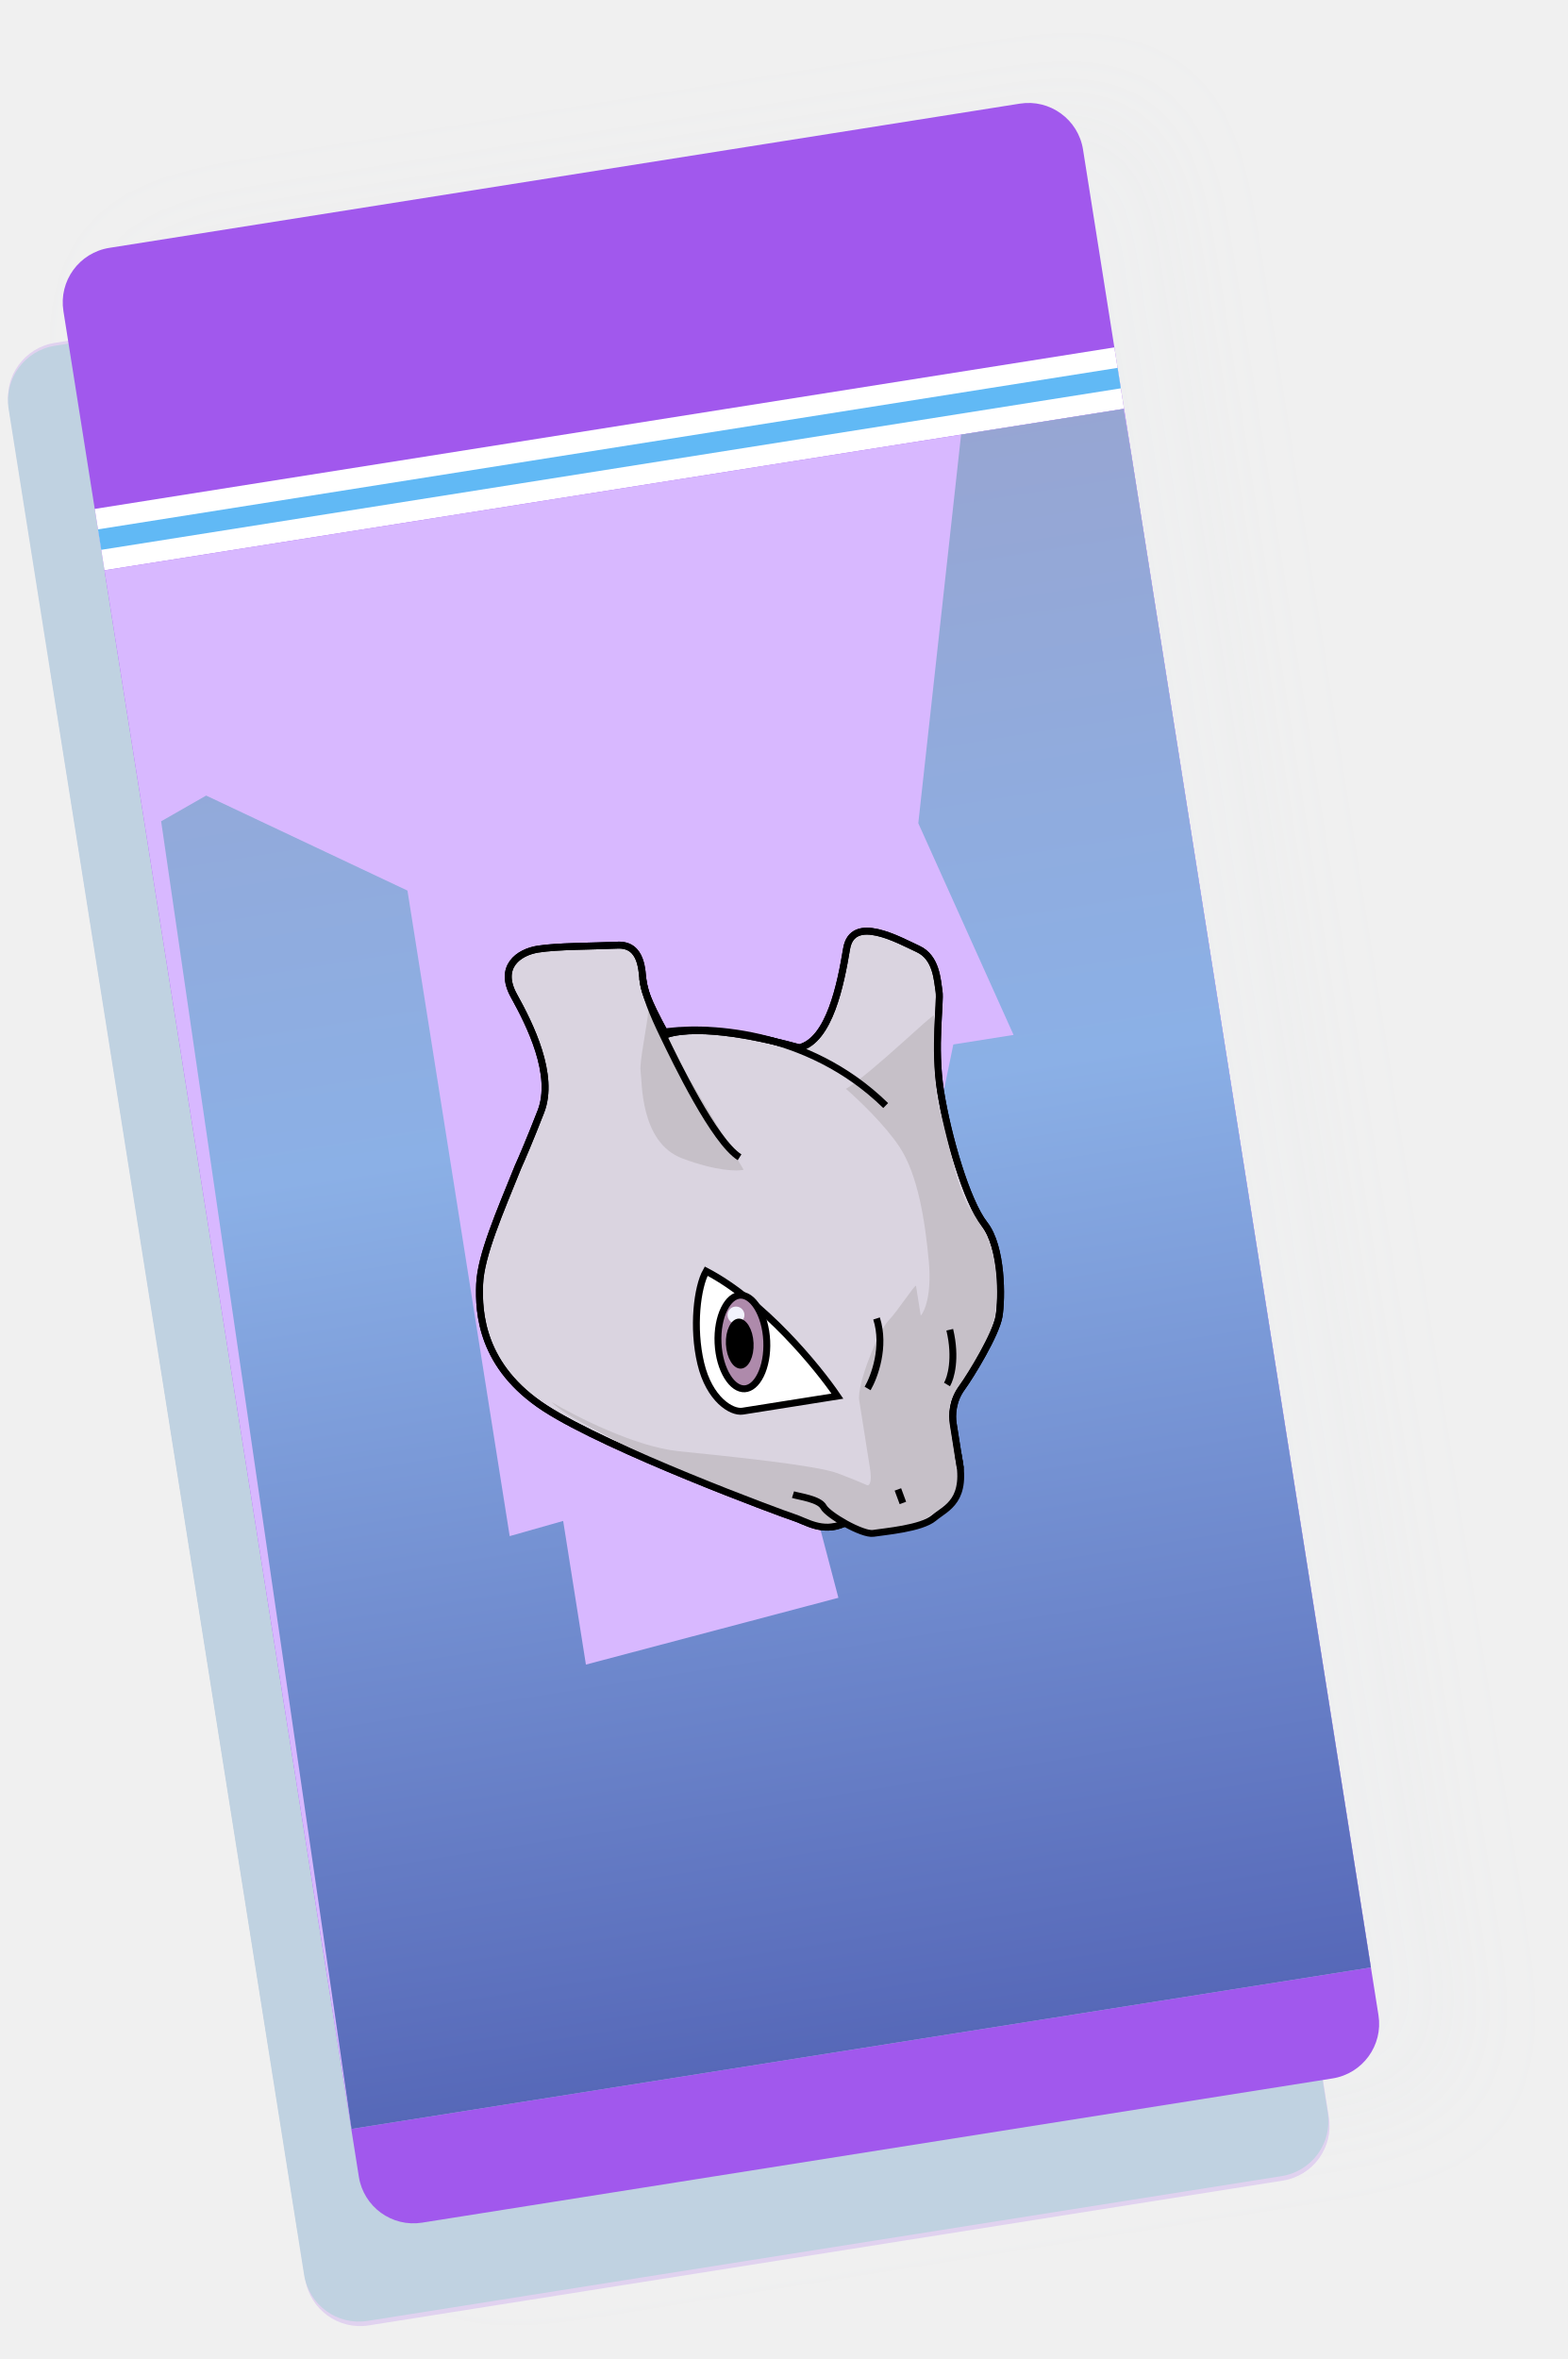
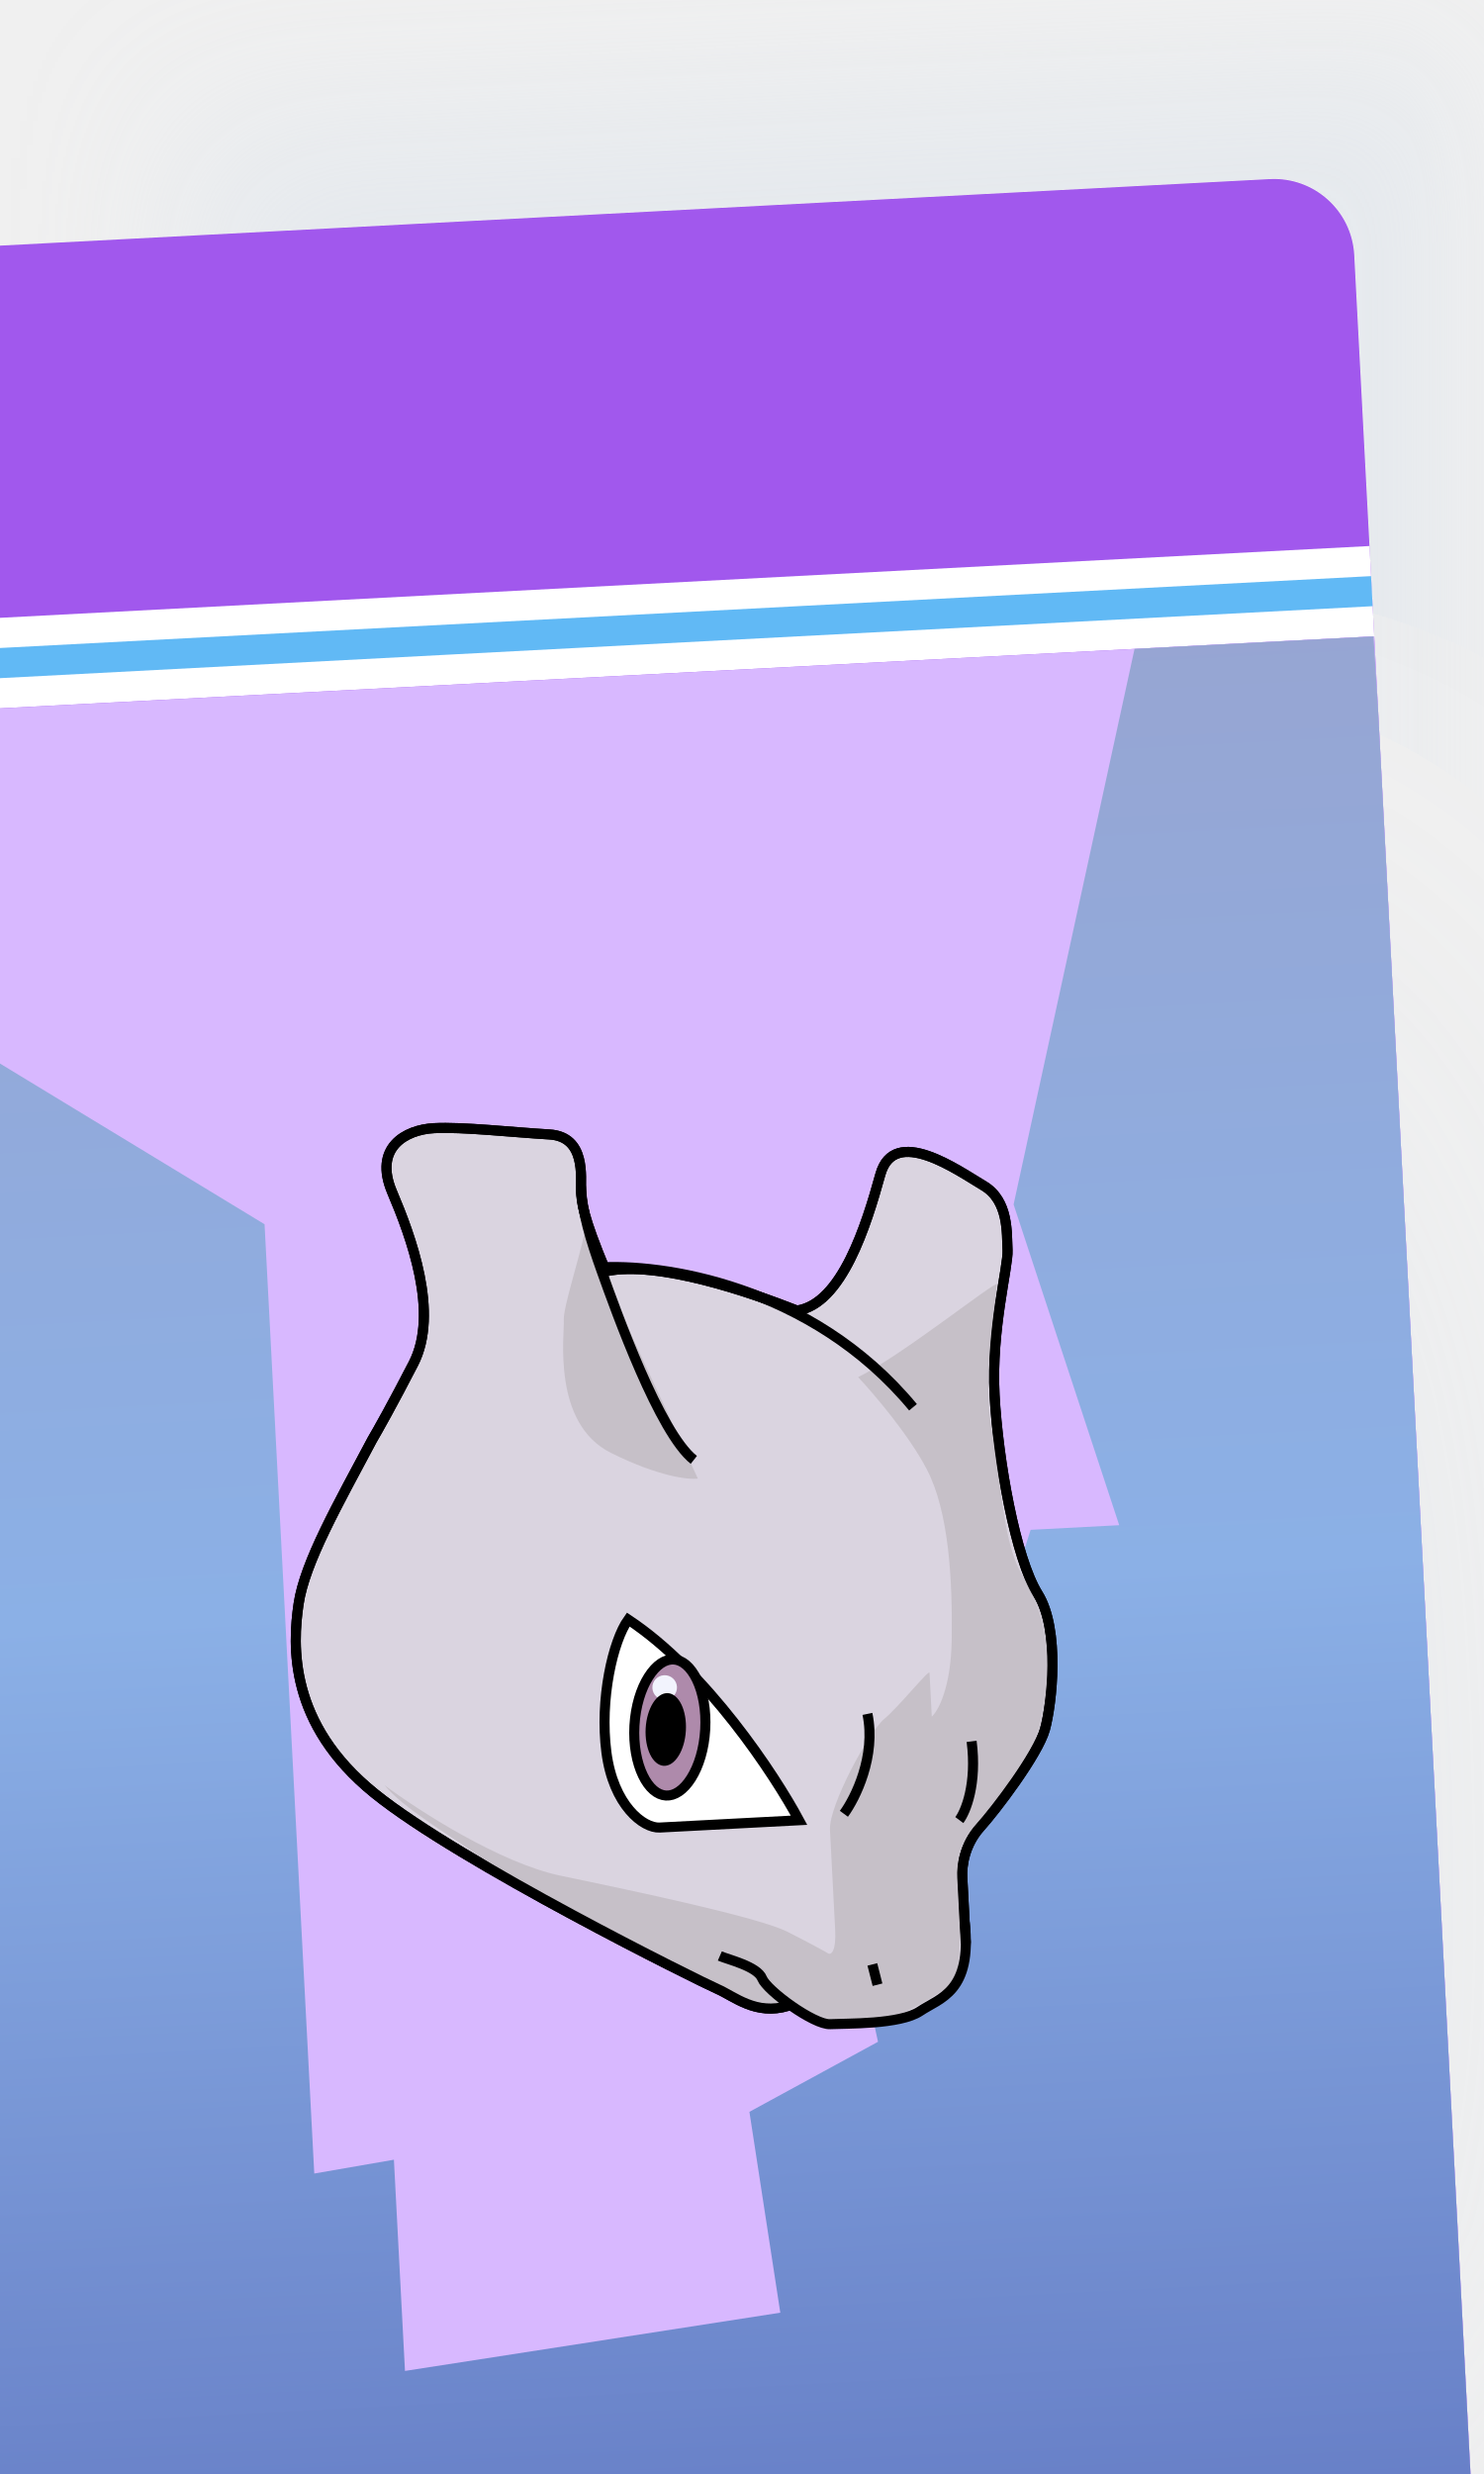
- <svg xmlns="http://www.w3.org/2000/svg" width="99" height="149" viewBox="0 0 99 149" fill="none">
-   <g opacity="0.2" filter="url(#filter0_d_415_15265)">
-     <rect x="-0" y="22.203" width="65.472" height="126.784" rx="3.504" transform="rotate(-9 -0.000488281 22.2031)" fill="#A158ED" />
-     <rect x="2.535" y="38.208" width="65.472" height="3.941" transform="rotate(-9 2.53455 38.2075)" fill="white" />
-     <rect x="2.74" y="39.505" width="65.472" height="1.314" transform="rotate(-9 2.73975 39.5051)" fill="#61B9F5" />
-     <rect x="3.149" y="42.101" width="65.472" height="100.07" transform="rotate(-9 3.14941 42.1006)" fill="#4D6ECB" />
-     <path d="M10.07 85.788L77.836 95.119L81.673 119.342L17.007 129.584L10.07 85.788Z" fill="#65612E" />
-     <path d="M37.263 120.168C26.651 119.543 17.27 113.136 13.907 110.011L18.805 140.938L83.471 130.696L80.183 109.934C70.298 113.605 47.875 120.793 37.263 120.168Z" fill="#CDB389" />
-     <path d="M35.219 96.793C33.554 95.216 34.432 91.822 34.518 89.684C34.745 87.242 34.08 86.922 33.73 84.713C33.38 82.503 29.621 78.427 26.901 76.451C24.182 74.476 23.323 72.63 24.74 70.848C26.156 69.067 33.74 74.944 36.3 76.803C38.859 78.663 40.313 78.008 42.944 76.742C45.574 75.476 43.463 69.298 43.092 66.951C42.72 64.603 41.977 62.597 44.281 61.949C46.585 61.301 47.874 66.759 49.767 71.556C51.659 76.353 53.709 78.576 55.055 79.92C56.4 81.264 56.067 82.732 55.965 83.881C55.864 85.029 56.49 87.195 56.985 88.532C57.48 89.87 58.069 90.909 58.906 92.617C59.743 94.324 60.411 94.077 61.415 95.05C62.419 96.024 62.041 97.216 61.874 97.951C61.708 98.685 61.192 99.899 60.793 100.953C60.394 102.007 59.812 102.807 59.689 103.817C59.566 104.828 58.338 106.013 57.234 106.188C56.129 106.363 54.952 106.974 53.542 107.906C52.132 108.837 48.722 106.97 48.242 106.621C47.762 106.273 41.232 100.795 39.953 99.865C38.673 98.936 36.884 98.37 35.219 96.793Z" fill="#F29600" stroke="black" stroke-width="0.438" />
-     <path d="M44.85 101.763C43.393 101.661 42.214 100.518 39.703 99.364L39.737 99.58L44.959 103.852L47.231 105.598L48.894 106.998L50.92 107.896L53.169 108.094L54.597 107.314L56.242 106.499L58.046 105.992L59.314 104.904L59.775 103.612L59.342 103.68L60.144 102.445L61.833 98.408L62.048 96.268L61.41 95.039L60.408 94.311L59.371 93.367L58.397 91.415L56.979 88.757L56.231 85.439L56.009 84.033L56.047 81.478L55.426 80.357L53.285 78.035L51.275 75.139L49.85 71.042L47.234 65.027L46.1 62.768C44.586 60.901 42.534 62.645 42.726 63.856C42.965 65.37 43.142 65.786 43.08 66.793C43.018 67.801 44.318 71.807 44.506 72.997C44.694 74.186 44.2 75.262 43.87 75.98L43.87 75.98C43.275 77.273 41.571 77.563 41.03 77.649C40.598 77.717 39.209 78.048 38.56 78.151C38.836 78.255 39.436 78.5 39.636 78.645C39.887 78.827 42.727 79.264 44.31 79.457C45.892 79.65 50.075 78.766 51.169 79.368C52.262 79.971 54.489 82.833 54.763 84.563C55.036 86.294 56.45 89.617 56.695 90.465C56.94 91.313 57.612 92.758 58.894 94.551C60.175 96.343 60.033 96.144 59.322 97.254C58.611 98.364 57.689 98.843 56.745 99.879C55.801 100.916 54.587 99.556 53.364 99.528C52.14 99.5 52.026 100.183 51.338 100.736C50.65 101.288 50.189 102.58 49.164 102.41C48.14 102.24 46.307 101.865 44.85 101.763Z" fill="#D7890A" />
-     <path d="M35.219 96.793C33.554 95.216 34.432 91.822 34.518 89.684C34.745 87.242 34.08 86.922 33.73 84.713C33.38 82.503 29.621 78.427 26.901 76.451C24.182 74.476 23.323 72.63 24.74 70.848C26.156 69.067 33.74 74.944 36.3 76.803C38.859 78.663 40.313 78.008 42.944 76.742C45.574 75.476 43.463 69.298 43.092 66.951C42.72 64.603 41.977 62.597 44.281 61.949C46.585 61.301 47.874 66.759 49.767 71.556C51.659 76.353 53.709 78.576 55.055 79.92C56.4 81.264 56.067 82.732 55.965 83.881C55.864 85.029 56.49 87.195 56.985 88.532C57.48 89.87 58.069 90.909 58.906 92.617C59.743 94.324 60.411 94.077 61.415 95.05C62.419 96.024 62.041 97.216 61.874 97.951C61.708 98.685 61.192 99.899 60.793 100.953C60.394 102.007 59.812 102.807 59.689 103.817C59.566 104.828 58.338 106.013 57.234 106.188C56.129 106.363 54.952 106.974 53.542 107.906C52.132 108.837 48.722 106.97 48.242 106.621C47.762 106.273 41.232 100.795 39.953 99.865C38.673 98.936 36.884 98.37 35.219 96.793Z" stroke="black" stroke-width="0.438" />
-     <path d="M37.709 77.571C38.487 78.014 39.309 78.733 39.861 78.646C40.414 78.558 42.384 79.379 43.504 80.192" stroke="black" stroke-width="0.438" />
-     <path d="M47.606 104.316C47.759 105.282 48.384 104.759 48.616 104.439L48.86 103.975C48.596 103.632 48.304 103.243 47.939 102.847C47.727 102.618 47.453 102.374 47.141 102.124C47.245 102.533 47.483 103.542 47.606 104.316Z" fill="white" />
-     <path d="M48.935 87.684C49.202 87.878 49.738 88.463 49.75 89.254M48.582 94.393C48.995 93.762 49.788 92.079 49.649 90.402M54.046 89.564C53.934 89.157 53.763 88.137 53.972 87.311M51.079 101.218C51.405 100.6 52.103 99.64 52.793 99.53C53.484 99.421 53.898 99.355 54.356 99.566C54.814 99.777 55.388 99.827 55.941 99.74C56.383 99.67 56.832 99.41 57.002 99.288M52.838 102.496C52.908 102.343 53.132 102.025 53.463 101.972C53.877 101.907 54.336 102.117 54.495 102.234M59.641 99.862L60.803 98.262M39.01 95.626C39.163 96.593 39.287 98.272 40.458 98.511C41.628 98.751 42.18 98.663 43.3 99.477C44.189 100.122 45.942 101.166 47.141 102.124M60.056 102.485C59.497 103.423 58.683 104.543 57.898 104.95C57.114 105.358 56.016 104.682 55.122 104.399C54.227 104.116 53.602 104.64 52.912 104.749C52.222 104.859 51.16 105.31 50.288 105.165C49.726 105.072 49.339 104.598 48.86 103.975M47.141 102.124C47.453 102.374 47.727 102.618 47.939 102.847C48.304 103.243 48.596 103.632 48.86 103.975M47.141 102.124C47.245 102.533 47.483 103.542 47.606 104.316C47.759 105.282 48.384 104.759 48.616 104.439L48.86 103.975" stroke="black" stroke-width="0.438" />
-     <path d="M39.436 88.481C39.978 88.631 41.531 89.197 43.398 90.26C45.732 91.589 46.736 92.562 47.848 94.227" stroke="black" stroke-width="0.438" />
-     <path d="M39.732 88.575L40.454 93.132C41.276 93.852 45.688 94.002 47.483 93.718C45.062 90.591 41.307 88.986 39.732 88.575Z" fill="white" stroke="black" stroke-width="0.438" />
-     <path d="M44.107 93.828C42.955 92.991 42.53 90.728 42.462 89.7C45.027 90.879 46.881 92.87 47.487 93.718C46.597 93.764 44.677 93.851 44.107 93.828Z" fill="#008086" stroke="black" stroke-width="0.438" />
-     <circle cx="44.191" cy="91.692" r="0.699" transform="rotate(-9 44.1912 91.6915)" fill="white" />
-     <circle cx="44.715" cy="92.316" r="0.839" transform="rotate(-9 44.7145 92.3162)" fill="black" />
-     <path d="M54.854 89.295C54.814 89.754 55.1 91.143 55.248 91.781C56.16 90.39 56.625 89.156 56.744 88.712L56.015 85.006C55.645 86.244 54.895 88.835 54.854 89.295Z" fill="white" stroke="black" stroke-width="0.438" />
-     <path d="M56.248 90.065C56.242 88.594 55.789 87.165 55.563 86.634L54.852 89.295L54.918 89.709L55.268 91.919C55.454 91.606 55.911 90.798 56.248 90.065Z" fill="#008086" stroke="black" stroke-width="0.438" />
-     <path d="M55.631 89.738C55.684 90.069 55.222 90.133 54.985 90.124L54.831 89.157C54.887 88.912 55.054 88.414 55.275 88.379C55.551 88.335 55.566 89.324 55.631 89.738Z" fill="black" stroke="black" stroke-width="0.438" />
-     <rect x="-0" y="22.388" width="65.472" height="126.31" rx="3.504" transform="rotate(-9 -0.000488281 22.3877)" fill="#005BA6" />
+ <svg xmlns="http://www.w3.org/2000/svg" width="48" height="80" viewBox="0 0 48 80" fill="none">
+   <g clip-path="url(#clip0_440_16040)">
+     <g filter="url(#filter0_d_440_16040)">
+       <rect x="-7" y="9.628" width="50.218" height="97.245" rx="2.687" transform="rotate(-3 -7 9.62817)" fill="#A158ED" />
+       <rect x="-6.35" y="22.04" width="50.218" height="3.023" transform="rotate(-3 -6.34961 22.0396)" fill="white" />
+       <rect x="-6.297" y="23.046" width="50.218" height="1.008" transform="rotate(-3 -6.29688 23.046)" fill="#61B9F5" />
+       <rect x="-6.192" y="25.059" width="50.218" height="76.754" transform="rotate(-3 -6.19238 25.0587)" fill="#4D6ECB" />
+       <path d="M-4.416 58.938L46.529 71.489L47.513 90.274L-2.636 92.902L-4.416 58.938Z" fill="#65612E" />
+       <path d="M13.57 87.344C5.525 86.016 -1.116 80.377 -3.432 77.723L-2.175 101.708L47.974 99.08L47.13 82.978C39.296 84.987 21.615 88.671 13.57 87.344Z" fill="#CDB389" />
+       <path d="M12.151 60.349C11.007 59.013 11.949 56.494 12.186 54.871C12.554 53.026 12.073 52.729 11.984 51.015C11.894 49.302 9.353 45.891 7.437 44.166C5.521 42.441 5.014 40.964 6.237 39.718C7.46 38.473 12.774 43.564 14.578 45.188C16.381 46.812 17.542 46.428 19.651 45.674C21.759 44.919 20.644 40.037 20.548 38.217C20.453 36.396 20.047 34.806 21.857 34.497C23.666 34.187 24.212 38.454 25.271 42.265C26.33 46.075 27.716 47.936 28.634 49.069C29.553 50.202 29.181 51.295 29.011 52.163C28.842 53.031 29.146 54.734 29.416 55.793C29.687 56.853 30.053 57.693 30.554 59.063C31.056 60.433 31.585 60.297 32.273 61.12C32.96 61.944 32.577 62.823 32.391 63.37C32.205 63.916 31.714 64.801 31.325 65.573C30.936 66.345 30.428 66.909 30.254 67.67C30.079 68.431 29.047 69.236 28.19 69.281C27.334 69.326 26.387 69.698 25.236 70.295C24.087 70.892 21.635 69.195 21.297 68.891C20.959 68.586 16.417 63.885 15.515 63.073C14.613 62.261 13.295 61.686 12.151 60.349Z" fill="#F29600" stroke="black" stroke-width="0.336" />
+       <path d="M19.098 64.913C17.995 64.718 17.187 63.752 15.365 62.67L15.373 62.838L19.014 66.515L20.607 68.029L21.763 69.23L23.237 70.078L24.936 70.409L26.088 69.928L27.408 69.439L28.825 69.196L29.88 68.468L30.335 67.519L29.999 67.537L30.71 66.659L32.322 63.715L32.658 62.1L32.27 61.111L31.563 60.475L30.849 59.672L30.262 58.105L29.393 55.964L29.089 53.373L29.032 52.283L29.266 50.337L28.882 49.432L27.435 47.489L26.134 45.119L25.375 41.879L23.862 37.081L23.179 35.267C22.173 33.722 20.468 34.888 20.517 35.827C20.578 37.001 20.68 37.332 20.552 38.096C20.424 38.859 21.094 42.019 21.142 42.942C21.191 43.864 20.727 44.645 20.418 45.166L20.418 45.166C19.861 46.105 18.537 46.19 18.118 46.212C17.783 46.229 16.697 46.37 16.194 46.397C16.395 46.498 16.834 46.733 16.975 46.86C17.151 47.019 19.283 47.58 20.475 47.854C21.666 48.128 24.928 47.789 25.713 48.337C26.499 48.884 27.968 51.246 28.039 52.587C28.109 53.929 28.921 56.578 29.04 57.244C29.159 57.91 29.555 59.067 30.389 60.537C31.223 62.007 31.131 61.844 30.499 62.633C29.868 63.423 29.126 63.715 28.323 64.429C27.519 65.144 26.703 64.01 25.772 63.89C24.841 63.771 24.699 64.283 24.13 64.649C23.56 65.015 23.105 65.964 22.338 65.752C21.57 65.54 20.201 65.107 19.098 64.913Z" fill="#D7890A" />
+       <path d="M12.151 60.349C11.007 59.013 11.949 56.494 12.186 54.871C12.554 53.026 12.073 52.729 11.984 51.015C11.894 49.302 9.353 45.891 7.437 44.166C5.521 42.441 5.014 40.964 6.237 39.718C7.46 38.473 12.774 43.564 14.578 45.188C16.381 46.812 17.542 46.428 19.651 45.674C21.759 44.919 20.644 40.037 20.548 38.217C20.453 36.396 20.047 34.806 21.857 34.497C23.666 34.187 24.212 38.454 25.271 42.265C26.33 46.075 27.716 47.936 28.634 49.069C29.553 50.202 29.181 51.295 29.011 52.163C28.842 53.031 29.146 54.734 29.416 55.793C29.687 56.853 30.053 57.693 30.554 59.063C31.056 60.433 31.585 60.297 32.273 61.12C32.96 61.944 32.577 62.823 32.391 63.37C32.205 63.916 31.714 64.801 31.325 65.573C30.936 66.345 30.428 66.909 30.254 67.67C30.079 68.431 29.047 69.236 28.19 69.281C27.334 69.326 26.387 69.698 25.236 70.295C24.087 70.892 21.635 69.195 21.297 68.891C20.959 68.586 16.417 63.885 15.515 63.073C14.613 62.261 13.295 61.686 12.151 60.349Z" stroke="black" stroke-width="0.336" />
+       <path d="M15.591 45.886C16.149 46.287 16.718 46.901 17.146 46.879C17.575 46.856 19.012 47.64 19.801 48.351" stroke="black" stroke-width="0.336" />
+       <path d="M20.996 67.081C21.035 67.831 21.554 67.481 21.757 67.256L21.981 66.922C21.806 66.639 21.615 66.319 21.368 65.988C21.225 65.796 21.035 65.588 20.817 65.372C20.864 65.692 20.965 66.481 20.996 67.081Z" fill="white" />
+       <path d="M23.344 54.501C23.532 54.67 23.894 55.159 23.839 55.764M22.537 59.59C22.902 59.142 23.642 57.922 23.67 56.632M27.092 56.345C27.039 56.025 26.99 55.233 27.216 54.62M23.894 64.996C24.193 64.551 24.802 63.875 25.337 63.847C25.872 63.819 26.194 63.802 26.526 63.999C26.859 64.196 27.293 64.281 27.721 64.259C28.064 64.241 28.428 64.078 28.567 63.999M25.134 66.112C25.199 66.002 25.395 65.777 25.652 65.763C25.974 65.746 26.306 65.944 26.419 66.045M30.534 64.648L31.549 63.521M15.136 59.764C15.175 60.513 15.135 61.804 16.009 62.08C16.883 62.357 17.311 62.334 18.1 63.045C18.726 63.608 19.98 64.545 20.817 65.372M30.64 66.683C30.139 67.354 29.428 68.143 28.797 68.39C28.165 68.638 27.382 68.035 26.723 67.747C26.063 67.46 25.545 67.809 25.009 67.837C24.474 67.865 23.628 68.124 22.974 67.944C22.553 67.828 22.296 67.435 21.981 66.922M20.817 65.372C21.035 65.588 21.225 65.796 21.368 65.988C21.615 66.319 21.806 66.639 21.981 66.922M20.817 65.372C20.864 65.692 20.965 66.481 20.996 67.081C21.035 67.831 21.554 67.481 21.757 67.256L21.981 66.922" stroke="black" stroke-width="0.336" />
+       <path d="M16.033 54.347C16.435 54.505 17.574 55.061 18.913 56.022C20.587 57.223 21.274 58.046 21.99 59.404" stroke="black" stroke-width="0.336" />
+       <path d="M16.252 54.443L16.437 57.977C17.006 58.592 20.36 59.06 21.752 58.987C20.157 56.407 17.421 54.883 16.252 54.443Z" fill="white" stroke="black" stroke-width="0.336" />
+       <path d="M19.168 58.8C18.356 58.07 18.214 56.309 18.244 55.52C20.106 56.625 21.361 58.292 21.755 58.987C21.073 58.951 19.601 58.864 19.168 58.8Z" fill="#008086" stroke="black" stroke-width="0.336" />
+       <circle cx="19.403" cy="57.177" r="0.536" transform="rotate(-3 19.4034 57.1773)" fill="white" />
+       <circle cx="19.752" cy="57.696" r="0.643" transform="rotate(-3 19.7524 57.6959)" fill="black" />
+       <path d="M27.73 56.204C27.662 56.551 27.769 57.634 27.831 58.132C28.638 57.144 29.092 56.24 29.218 55.911L28.959 53.025C28.578 53.94 27.797 55.857 27.73 56.204Z" fill="white" stroke="black" stroke-width="0.336" />
+       <path d="M28.731 56.903C28.844 55.78 28.613 54.654 28.484 54.231L27.728 56.204L27.745 56.525L27.835 58.239C28.002 58.015 28.415 57.435 28.731 56.903Z" fill="#008086" stroke="black" stroke-width="0.336" />
+       <path d="M28.287 56.604C28.3 56.861 27.943 56.873 27.763 56.847L27.723 56.097C27.785 55.915 27.952 55.548 28.124 55.539C28.338 55.528 28.27 56.283 28.287 56.604Z" fill="black" stroke="black" stroke-width="0.336" />
+       <g filter="url(#filter1_d_440_16040)">
+         <rect x="-4.825" y="8.196" width="48.559" height="94.032" rx="2.598" transform="rotate(-3 -4.8252 8.19635)" fill="#A158ED" />
+         <rect x="-4.196" y="20.198" width="48.559" height="2.923" transform="rotate(-3 -4.19629 20.1978)" fill="white" />
+         <rect x="-4.146" y="21.171" width="48.559" height="0.974" transform="rotate(-3 -4.14551 21.1709)" fill="#61B9F5" />
+         <g clip-path="url(#clip1_440_16040)">
+           <rect x="-4.043" y="23.117" width="48.559" height="74.219" transform="rotate(-3 -4.04297 23.1171)" fill="#D8B8FF" />
+           <path d="M-2.626 35.136L-0.393 34.153L8.557 39.588L10.165 70.284L12.741 69.837L13.099 76.667L25.239 74.784L24.24 68.289L28.399 66.024L28.264 65.402L33.336 49.469L36.201 49.319L32.785 38.948L36.912 19.995L44.424 20.546L48.715 89.306L50.066 93.625L38.491 105.202L39.328 108.988L30.572 109.447L30.179 106.895L14.054 109.337L13.933 105.202L3.359 105.756L3.131 97.974L-0.112 98.144L-2.626 35.136Z" fill="url(#paint0_linear_440_16040)" />
+         </g>
+         <path d="M9.658 51.865C9.854 50.526 10.95 48.607 12.039 46.556C12.201 46.282 12.696 45.405 13.372 44.093C14.216 42.454 13.289 39.976 12.682 38.546C12.075 37.115 13.108 36.529 14.036 36.481C14.964 36.432 16.569 36.614 17.769 36.684C18.969 36.754 18.774 38.094 18.794 38.491C18.815 38.889 18.836 39.287 19.596 41.108C21.306 40.753 24.285 41.793 25.778 42.379C27.23 42.17 28.026 39.603 28.473 37.984C28.919 36.365 30.991 37.852 31.815 38.341C32.638 38.829 32.561 39.897 32.589 40.427C32.616 40.958 32.058 42.981 32.169 45.102C32.28 47.223 32.845 50.384 33.57 51.543C34.295 52.701 34.023 55.108 33.799 55.918C33.576 56.727 32.208 58.527 31.705 59.085C31.203 59.643 31.105 60.313 31.126 60.711L31.237 62.832C31.272 63.495 26.541 64.54 25.494 64.861C24.447 65.182 23.75 64.553 23.206 64.316C22.661 64.079 14.882 60.232 12.106 57.985C9.329 55.738 9.462 53.205 9.658 51.865Z" fill="#DAD4E0" stroke="black" stroke-width="0.325" />
+         <path d="M20.32 52.37C22.854 54.045 25.059 57.395 25.845 58.86L21.337 59.096C20.807 59.124 19.837 58.377 19.614 56.661C19.391 54.944 19.824 53.061 20.32 52.37Z" fill="white" stroke="black" stroke-width="0.325" />
+         <path d="M22.81 55.927C22.774 56.557 22.601 57.111 22.357 57.498C22.11 57.89 21.815 58.077 21.54 58.061C21.265 58.045 20.993 57.826 20.793 57.408C20.595 56.996 20.485 56.426 20.521 55.796C20.557 55.166 20.731 54.611 20.975 54.225C21.222 53.833 21.517 53.645 21.792 53.661C22.067 53.677 22.338 53.897 22.539 54.314C22.737 54.726 22.846 55.297 22.81 55.927Z" fill="#AE8AAB" stroke="black" stroke-width="0.325" />
+         <circle cx="21.499" cy="54.568" r="0.398" transform="rotate(-3 21.4986 54.5682)" fill="#F2F3FD" />
+         <path d="M22.022 55.953C22.005 56.255 21.921 56.517 21.809 56.695C21.693 56.879 21.57 56.943 21.476 56.938C21.383 56.932 21.267 56.855 21.173 56.659C21.082 56.469 21.029 56.199 21.046 55.897C21.063 55.594 21.147 55.333 21.259 55.154C21.375 54.97 21.498 54.907 21.592 54.912C21.685 54.917 21.8 54.995 21.895 55.191C21.986 55.381 22.039 55.65 22.022 55.953Z" fill="black" stroke="black" stroke-width="0.325" />
+         <path d="M24.65 63.974C24.497 63.584 23.555 63.367 23.283 63.249L31.203 62.169C31.453 64.416 30.399 64.604 29.758 65.036C29.116 65.469 27.385 65.427 26.855 65.454C26.325 65.482 24.804 64.365 24.65 63.974Z" fill="#DAD4E0" />
+         <path d="M18.144 60.656C16.16 60.243 13.514 58.531 12.439 57.727C12.992 58.43 14.612 59.395 15.149 59.78C15.685 60.165 19.225 62.406 21.118 63.211L24.437 64.789L25.332 64.797C25.773 64.989 26.887 65.387 27.819 65.442C28.751 65.496 30.227 64.584 30.848 64.121C31.117 63.463 31.054 62.27 30.993 61.112C30.957 60.418 30.862 59.799 31.536 59.05C32.304 58.197 33.517 56.507 33.641 55.769C33.729 55.245 34.392 53.046 33.061 50.92C32.405 49.872 32.326 47.39 32.085 46.255C31.761 44.727 32.201 42.265 32.244 41.531C32.254 41.369 29.14 43.856 27.756 44.531C28.257 45.064 29.403 46.407 29.978 47.513C30.696 48.895 30.81 51.084 30.783 53.022C30.761 54.572 30.344 55.326 30.139 55.508L30.064 54.092C30.058 53.964 29.088 55.176 28.594 55.59C28.099 56.003 26.804 58.394 26.845 59.167L27.013 62.385C27.051 63.106 26.884 63.21 26.796 63.171C26.663 63.092 26.211 62.841 25.468 62.466C24.54 61.999 20.624 61.171 18.144 60.656Z" fill="#C6C0C8" />
+         <path d="M27.296 58.651C27.668 58.144 28.341 56.788 28.057 55.421M31.029 58.854C31.236 58.578 31.605 57.681 31.427 56.308" stroke="black" stroke-width="0.325" />
+         <path d="M28.216 63.522L28.383 64.178" stroke="black" stroke-width="0.325" stroke-linejoin="round" />
+         <path d="M19.324 40.989C21.355 40.839 26.239 41.531 29.531 45.506" stroke="black" stroke-width="0.325" stroke-linejoin="round" />
+         <path d="M18.236 42.672C18.216 42.282 18.753 40.639 18.903 39.872L22.572 47.811C22.276 47.854 21.3 47.748 19.763 46.982C17.843 46.026 18.262 43.158 18.236 42.672Z" fill="#C6C0C8" />
+         <path d="M18.788 38.359C18.832 39.199 19.09 40.071 19.464 41.115C19.931 42.42 21.333 46.335 22.442 47.207" stroke="black" stroke-width="0.325" stroke-linejoin="round" />
+         <path d="M25.494 64.861C24.447 65.182 23.75 64.553 23.206 64.316C22.661 64.079 14.882 60.232 12.106 57.985C9.329 55.738 9.462 53.205 9.658 51.865C9.854 50.526 10.95 48.607 12.039 46.556C12.201 46.282 12.696 45.405 13.372 44.093C14.216 42.454 13.289 39.976 12.682 38.546C12.075 37.115 13.108 36.529 14.036 36.481C14.964 36.432 16.569 36.614 17.769 36.684C18.969 36.754 18.774 38.094 18.794 38.491C18.815 38.889 18.836 39.287 19.596 41.108C21.306 40.753 24.285 41.793 25.778 42.379C27.23 42.17 28.026 39.603 28.473 37.984C28.919 36.365 30.991 37.852 31.815 38.341C32.638 38.829 32.561 39.897 32.589 40.427C32.616 40.958 32.058 42.981 32.169 45.102C32.28 47.223 32.845 50.384 33.57 51.543C34.295 52.701 34.023 55.108 33.799 55.918C33.576 56.727 32.208 58.527 31.705 59.085C31.203 59.643 31.105 60.313 31.126 60.711C31.147 61.108 31.202 62.169 31.237 62.832" stroke="black" stroke-width="0.325" />
+         <path d="M23.283 63.249C23.555 63.367 24.497 63.584 24.65 63.974C24.804 64.365 26.325 65.482 26.855 65.454C27.385 65.427 29.116 65.469 29.758 65.036C30.399 64.604 31.453 64.416 31.203 62.169" stroke="black" stroke-width="0.325" />
+       </g>
+     </g>
  </g>
-   <rect x="3.46" y="16.202" width="65.215" height="126.287" rx="3.49" transform="rotate(-9 3.45996 16.2019)" fill="#A158ED" />
-   <rect x="5.985" y="32.144" width="65.215" height="3.926" transform="rotate(-9 5.98486 32.1436)" fill="white" />
-   <rect x="6.19" y="33.436" width="65.215" height="1.309" transform="rotate(-9 6.18958 33.436)" fill="#61B9F5" />
-   <g clip-path="url(#clip0_415_15265)">
-     <rect x="6.599" y="36.021" width="65.215" height="99.677" transform="rotate(-9 6.599 36.0212)" fill="#D8B8FF" />
-     <path d="M10.18 51.875L13.024 50.249L25.741 56.252L32.199 97.025L35.577 96.066L37.014 105.139L52.964 100.92L50.718 92.385L55.954 88.776L55.686 87.963L60.225 65.971L64.03 65.368L58.012 51.996L60.864 26.101L70.975 25.783L86.358 117.021L88.769 122.599L74.934 139.688L76.584 144.627L64.953 146.469L64.07 143.115L42.876 148.641L42.134 143.134L28.088 145.359L26.691 134.997L22.383 135.679L10.18 51.875Z" fill="url(#paint0_linear_415_15265)" />
-   </g>
-   <path d="M30.3 81.112C30.373 79.296 31.568 76.579 32.734 73.687C32.913 73.297 33.451 72.057 34.169 70.21C35.067 67.902 33.481 64.723 32.469 62.898C31.458 61.072 32.755 60.145 33.988 59.949C35.221 59.754 37.39 59.772 39.003 59.697C40.615 59.622 40.542 61.439 40.626 61.967C40.709 62.495 40.793 63.023 42.064 65.349C44.298 64.635 48.423 65.606 50.499 66.18C52.408 65.697 53.111 62.156 53.481 59.931C53.851 57.706 56.827 59.401 57.995 59.938C59.163 60.475 59.21 61.912 59.322 62.616C59.433 63.321 58.971 66.101 59.417 68.919C59.864 71.737 61.061 75.879 62.193 77.325C63.324 78.77 63.298 82.023 63.113 83.136C62.928 84.248 61.354 86.844 60.761 87.66C60.168 88.476 60.132 89.385 60.215 89.913L60.662 92.731C60.801 93.611 54.629 95.672 53.276 96.247C51.923 96.822 50.903 96.081 50.143 95.841C49.383 95.6 38.452 91.555 34.428 88.943C30.404 86.331 30.227 82.929 30.3 81.112Z" fill="#DAD4E0" stroke="black" stroke-width="0.436" />
-   <path d="M44.611 80.29C48.23 82.172 51.646 86.336 52.901 88.183L46.914 89.132C46.21 89.243 44.809 88.382 44.271 86.12C43.732 83.859 44.046 81.282 44.611 80.29Z" fill="white" stroke="black" stroke-width="0.436" />
-   <path d="M48.437 84.691C48.477 85.537 48.323 86.302 48.051 86.853C47.776 87.411 47.409 87.702 47.039 87.72C46.67 87.737 46.276 87.482 45.95 86.953C45.627 86.43 45.401 85.684 45.361 84.837C45.32 83.99 45.475 83.226 45.746 82.675C46.021 82.117 46.389 81.825 46.758 81.808C47.127 81.79 47.521 82.045 47.848 82.575C48.17 83.097 48.396 83.844 48.437 84.691Z" fill="#AE8AAB" stroke="black" stroke-width="0.436" />
-   <circle cx="46.494" cy="83.06" r="0.535" transform="rotate(-9 46.4939 83.0603)" fill="#F2F3FD" />
-   <path d="M47.387 84.836C47.407 85.242 47.332 85.603 47.207 85.858C47.078 86.12 46.922 86.222 46.797 86.228C46.671 86.234 46.506 86.147 46.353 85.898C46.204 85.657 46.096 85.305 46.076 84.898C46.057 84.492 46.132 84.131 46.257 83.877C46.386 83.615 46.541 83.512 46.667 83.506C46.793 83.5 46.957 83.588 47.111 83.836C47.26 84.077 47.368 84.43 47.387 84.836Z" fill="black" stroke="black" stroke-width="0.436" />
-   <path d="M52.024 95.182C51.764 94.681 50.476 94.524 50.096 94.404L60.522 91.85C61.172 94.816 59.791 95.215 58.995 95.883C58.198 96.55 55.881 96.737 55.176 96.849C54.472 96.96 52.284 95.682 52.024 95.182Z" fill="#DAD4E0" />
-   <path d="M42.868 91.662C40.16 91.39 36.386 89.475 34.837 88.552C35.674 89.412 37.974 90.474 38.744 90.913C39.515 91.352 44.558 93.849 47.199 94.657L51.853 96.3L53.05 96.185C53.665 96.38 55.209 96.754 56.462 96.696C57.715 96.638 59.558 95.213 60.322 94.507C60.589 93.591 60.338 92.007 60.094 90.467C59.948 89.546 59.734 88.732 60.529 87.638C61.436 86.39 62.818 83.963 62.88 82.96C62.924 82.247 63.502 79.217 61.426 76.565C60.402 75.257 59.947 71.954 59.467 70.471C58.819 68.476 59.062 65.125 59.016 64.139C59.006 63.921 55.197 67.68 53.442 68.776C54.187 69.417 55.906 71.05 56.828 72.447C57.981 74.192 58.442 77.1 58.677 79.692C58.865 81.766 58.415 82.83 58.166 83.103L57.868 81.222C57.841 81.051 56.716 82.807 56.114 83.429C55.511 84.05 54.117 87.426 54.28 88.452L54.957 92.728C55.108 93.685 54.9 93.847 54.777 93.808C54.588 93.721 53.949 93.448 52.905 93.052C51.599 92.558 46.252 92.002 42.868 91.662Z" fill="#C6C0C8" />
-   <path d="M54.81 87.7C55.236 86.971 55.946 85.065 55.374 83.279M59.825 87.448C60.063 87.049 60.43 85.799 59.999 83.99" stroke="black" stroke-width="0.436" />
-   <path d="M56.723 94.076L57.038 94.929" stroke="black" stroke-width="0.436" stroke-linejoin="round" />
-   <path d="M41.684 65.229C44.375 64.743 50.996 64.982 55.951 69.829" stroke="black" stroke-width="0.436" stroke-linejoin="round" />
-   <path d="M40.467 67.628C40.385 67.111 40.872 64.841 40.964 63.795L46.978 73.884C46.589 73.983 45.271 73.978 43.112 73.172C40.412 72.164 40.569 68.275 40.467 67.628Z" fill="#C6C0C8" />
-   <path d="M40.598 61.791C40.775 62.906 41.242 64.035 41.888 65.377C42.695 67.055 45.117 72.087 46.721 73.096" stroke="black" stroke-width="0.436" stroke-linejoin="round" />
-   <path d="M53.276 96.247C51.923 96.822 50.903 96.081 50.143 95.841C49.383 95.6 38.452 91.555 34.428 88.943C30.404 86.331 30.227 82.929 30.3 81.112C30.373 79.296 31.568 76.579 32.734 73.687C32.913 73.297 33.451 72.057 34.169 70.21C35.067 67.902 33.481 64.723 32.469 62.898C31.458 61.072 32.755 60.145 33.988 59.949C35.221 59.754 37.39 59.772 39.003 59.697C40.615 59.622 40.542 61.439 40.626 61.967C40.709 62.495 40.793 63.023 42.064 65.349C44.298 64.635 48.423 65.606 50.499 66.18C52.408 65.697 53.111 62.156 53.481 59.931C53.851 57.706 56.827 59.401 57.995 59.938C59.163 60.475 59.21 61.912 59.322 62.616C59.433 63.321 58.971 66.101 59.417 68.919C59.864 71.737 61.061 75.879 62.193 77.325C63.324 78.77 63.298 82.023 63.113 83.136C62.928 84.248 61.354 86.844 60.761 87.66C60.168 88.476 60.132 89.385 60.215 89.913C60.299 90.441 60.522 91.85 60.662 92.731" stroke="black" stroke-width="0.436" />
-   <path d="M50.096 94.404C50.476 94.524 51.764 94.681 52.024 95.182C52.284 95.682 54.472 96.96 55.176 96.849C55.881 96.737 58.198 96.55 58.995 95.883C59.791 95.215 61.172 94.816 60.522 91.85" stroke="black" stroke-width="0.436" />
  <defs>
-     <filter id="filter0_d_415_15265" x="0" y="0.125" width="98.532" height="148.311" filterUnits="userSpaceOnUse" color-interpolation-filters="sRGB">
+     <filter id="filter0_d_440_16040" x="-7" y="-3.496" width="66.739" height="111.386" filterUnits="userSpaceOnUse" color-interpolation-filters="sRGB">
      <feFlood flood-opacity="0" result="BackgroundImageFix" />
      <feColorMatrix in="SourceAlpha" type="matrix" values="0 0 0 0 0 0 0 0 0 0 0 0 0 0 0 0 0 0 127 0" result="hardAlpha" />
-       <feOffset dx="7.823" dy="-5.215" />
-       <feGaussianBlur stdDeviation="3.358" />
+       <feOffset dx="6" dy="-4" />
+       <feGaussianBlur stdDeviation="2.575" />
      <feComposite in2="hardAlpha" operator="out" />
      <feColorMatrix type="matrix" values="0 0 0 0 0.784 0 0 0 0 0.843 0 0 0 0 0.91 0 0 0 0.25 0" />
-       <feBlend mode="normal" in2="BackgroundImageFix" result="effect1_dropShadow_415_15265" />
-       <feBlend mode="normal" in="SourceGraphic" in2="effect1_dropShadow_415_15265" result="shape" />
+       <feBlend mode="normal" in2="BackgroundImageFix" result="effect1_dropShadow_440_16040" />
+       <feBlend mode="normal" in="SourceGraphic" in2="effect1_dropShadow_440_16040" result="shape" />
    </filter>
-     <linearGradient id="paint0_linear_415_15265" x1="39.785" y1="29.44" x2="58.483" y2="147.494" gradientUnits="userSpaceOnUse">
+     <filter id="filter1_d_440_16040" x="-35.492" y="5.655" width="114.747" height="157.778" filterUnits="userSpaceOnUse" color-interpolation-filters="sRGB">
+       <feFlood flood-opacity="0" result="BackgroundImageFix" />
+       <feColorMatrix in="SourceAlpha" type="matrix" values="0 0 0 0 0 0 0 0 0 0 0 0 0 0 0 0 0 0 127 0" result="hardAlpha" />
+       <feOffset dy="30.667" />
+       <feGaussianBlur stdDeviation="15.333" />
+       <feComposite in2="hardAlpha" operator="out" />
+       <feColorMatrix type="matrix" values="0 0 0 0 0.784 0 0 0 0 0.843 0 0 0 0 0.91 0 0 0 0.25 0" />
+       <feBlend mode="normal" in2="BackgroundImageFix" result="effect1_dropShadow_440_16040" />
+       <feBlend mode="normal" in="SourceGraphic" in2="effect1_dropShadow_440_16040" result="shape" />
+     </filter>
+     <linearGradient id="paint0_linear_440_16040" x1="21.044" y1="20.826" x2="25.701" y2="109.702" gradientUnits="userSpaceOnUse">
      <stop stop-color="#97A5D2" />
      <stop offset="0.345" stop-color="#8BB0E6" />
      <stop offset="1" stop-color="#4652AA" />
    </linearGradient>
-     <clipPath id="clip0_415_15265">
-       <rect width="65.215" height="99.677" fill="white" transform="translate(6.599 36.0212) rotate(-9)" />
+     <clipPath id="clip0_440_16040">
+       <rect width="48" height="80" fill="white" />
+     </clipPath>
+     <clipPath id="clip1_440_16040">
+       <rect width="48.559" height="74.219" fill="white" transform="translate(-4.04297 23.1171) rotate(-3)" />
    </clipPath>
  </defs>
</svg>
